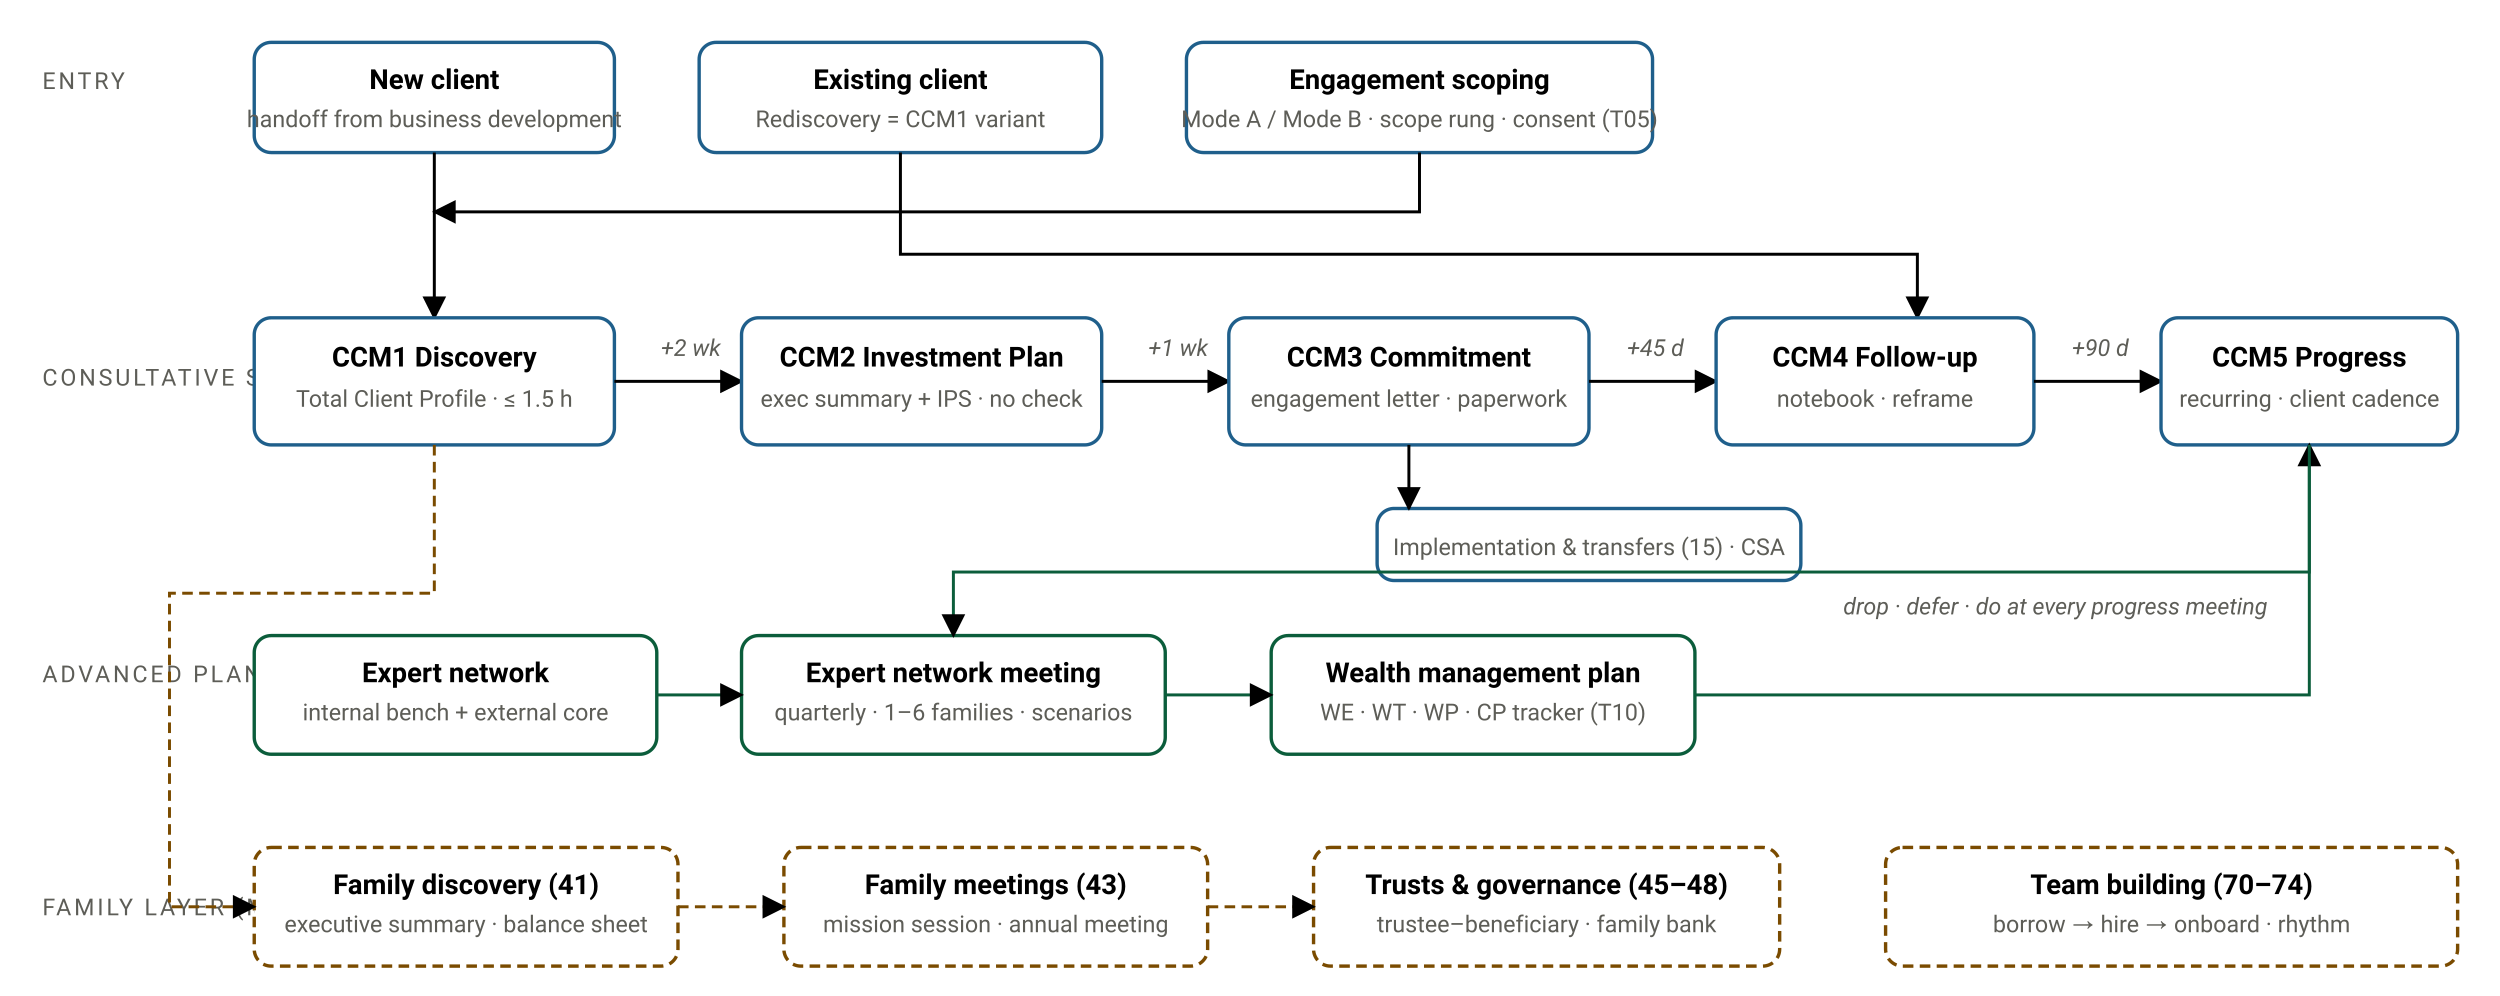
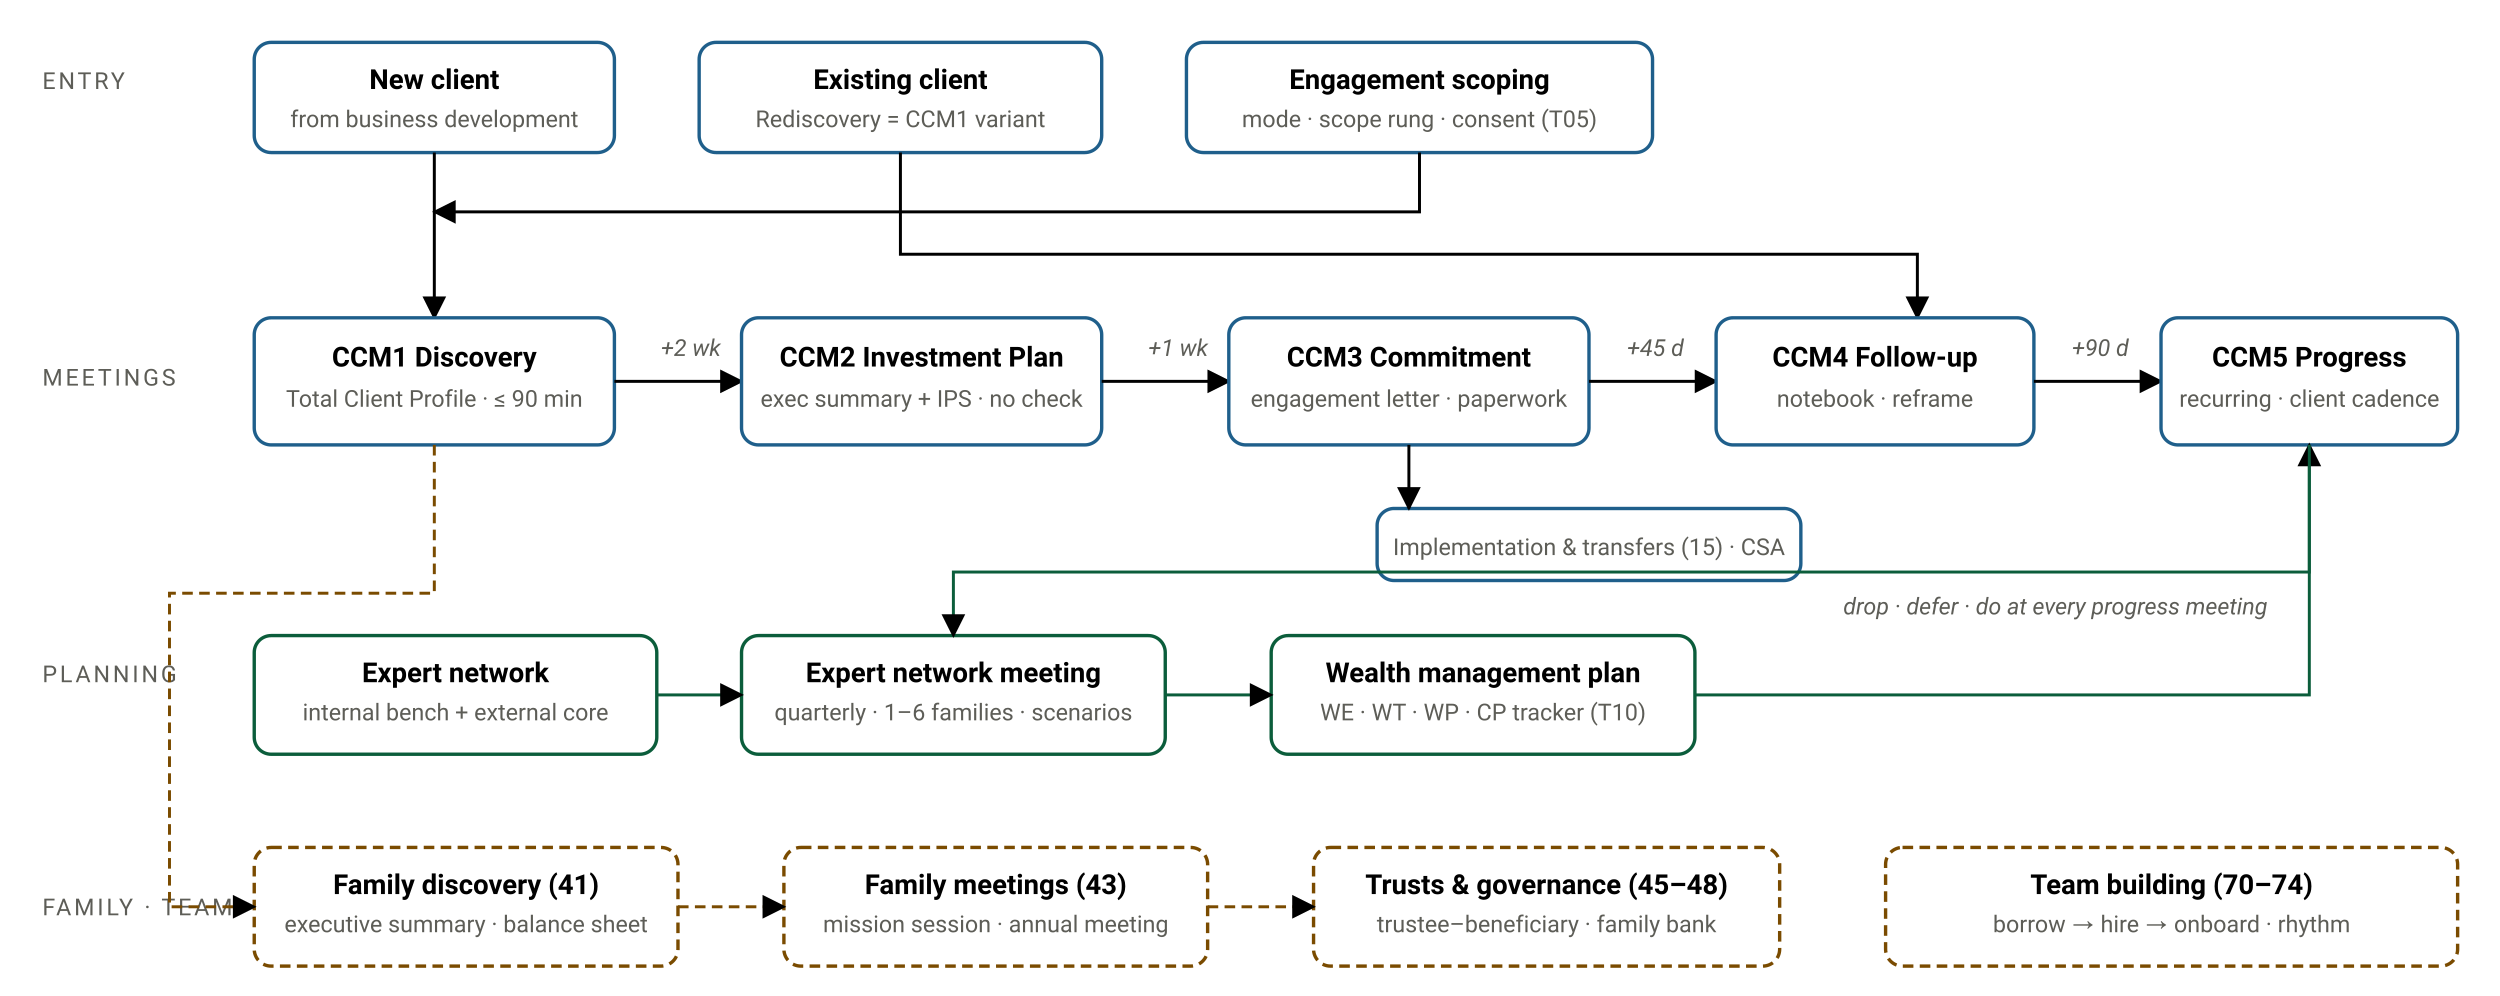
<svg xmlns="http://www.w3.org/2000/svg" xmlns:xlink="http://www.w3.org/1999/xlink" viewBox="0 0 1180 470" role="img" aria-label="Process map: entry paths, the five consultative meetings, the expert-network loop, and the family layer" font-family="-apple-system,Segoe UI,Roboto,Helvetica,Arial,sans-serif" font-size="13">
  <defs>
    <marker id="arr" viewBox="0 0 10 10" refX="9" refY="5" markerWidth="8" markerHeight="8" orient="auto-start-reverse">
      <path d="M0 0L10 5L0 10z" fill="currentColor" />
    </marker>
    <style>
      .box{fill:var(--panel,#fff);stroke:var(--accent,#1f5f8b);stroke-width:1.6}
      .box.fam{stroke:var(--ext,#7a4b00);stroke-dasharray:5 3}
      .box.net{stroke:var(--script,#0b5d3b)}
      .lbl{fill:currentColor;font-weight:600}
      .sub{fill:var(--muted,#5d5d57);font-size:11px}
      .ivl{fill:var(--muted,#5d5d57);font-size:11px;font-style:italic}
      .lane{fill:var(--muted,#5d5d57);font-size:11px;letter-spacing:.12em;text-transform:uppercase}
      .arrow{stroke:currentColor;stroke-width:1.4;fill:none;marker-end:url(#arr)}
      .arrow.loop{stroke:var(--script,#0b5d3b)}
      .arrow.fam{stroke:var(--ext,#7a4b00);stroke-dasharray:5 3}
      a{cursor:pointer}
    </style>
  </defs>
  <text x="20" y="42" class="lane">ENTRY</text>
-   <text x="20" y="182" class="lane">CONSULTATIVE SEQUENCE</text>
-   <text x="20" y="322" class="lane">ADVANCED PLANNING LOOP</text>
-   <text x="20" y="432" class="lane">FAMILY LAYER (MODE A)</text>
+   <text x="20" y="182" class="lane">MEETINGS</text>
+   <text x="20" y="322" class="lane">PLANNING</text>
+   <text x="20" y="432" class="lane">FAMILY · TEAM</text>
  <a xlink:href="#sop-10">
    <rect class="box" x="120" y="20" width="170" height="52" rx="8" />
    <text x="205" y="42" text-anchor="middle" class="lbl">New client</text>
-     <text x="205" y="60" text-anchor="middle" class="sub">handoff from business development</text>
+     <text x="205" y="60" text-anchor="middle" class="sub">from business development</text>
  </a>
  <a xlink:href="#sop-10">
    <rect class="box" x="330" y="20" width="190" height="52" rx="8" />
    <text x="425" y="42" text-anchor="middle" class="lbl">Existing client</text>
    <text x="425" y="60" text-anchor="middle" class="sub">Rediscovery = CCM1 variant</text>
  </a>
  <a xlink:href="#sop-02">
    <rect class="box" x="560" y="20" width="220" height="52" rx="8" />
    <text x="670" y="42" text-anchor="middle" class="lbl">Engagement scoping</text>
-     <text x="670" y="60" text-anchor="middle" class="sub">Mode A / Mode B · scope rung · consent (T05)</text>
+     <text x="670" y="60" text-anchor="middle" class="sub">mode · scope rung · consent (T05)</text>
  </a>
  <path class="arrow" d="M205 72 V150" />
  <path class="arrow" d="M425 72 V120 H905 V150" />
  <path class="arrow" d="M670 72 V100 H205" />
  <a xlink:href="#sop-10">
    <rect class="box" x="120" y="150" width="170" height="60" rx="8" />
    <text x="205" y="173" text-anchor="middle" class="lbl">CCM1 Discovery</text>
-     <text x="205" y="192" text-anchor="middle" class="sub">Total Client Profile · ≤ 1.5 h</text>
+     <text x="205" y="192" text-anchor="middle" class="sub">Total Client Profile · ≤ 90 min</text>
  </a>
  <text x="312" y="168" class="ivl">+2 wk</text>
  <path class="arrow" d="M290 180 H350" />
  <a xlink:href="#sop-12">
    <rect class="box" x="350" y="150" width="170" height="60" rx="8" />
    <text x="435" y="173" text-anchor="middle" class="lbl">CCM2 Investment Plan</text>
    <text x="435" y="192" text-anchor="middle" class="sub">exec summary + IPS · no check</text>
  </a>
  <text x="542" y="168" class="ivl">+1 wk</text>
  <path class="arrow" d="M520 180 H580" />
  <a xlink:href="#sop-14">
    <rect class="box" x="580" y="150" width="170" height="60" rx="8" />
    <text x="665" y="173" text-anchor="middle" class="lbl">CCM3 Commitment</text>
    <text x="665" y="192" text-anchor="middle" class="sub">engagement letter · paperwork</text>
  </a>
  <text x="768" y="168" class="ivl">+45 d</text>
  <path class="arrow" d="M750 180 H810" />
  <a xlink:href="#sop-16">
    <rect class="box" x="810" y="150" width="150" height="60" rx="8" />
    <text x="885" y="173" text-anchor="middle" class="lbl">CCM4 Follow-up</text>
    <text x="885" y="192" text-anchor="middle" class="sub">notebook · reframe</text>
  </a>
  <text x="978" y="168" class="ivl">+90 d</text>
  <path class="arrow" d="M960 180 H1020" />
  <a xlink:href="#sop-20">
    <rect class="box" x="1020" y="150" width="140" height="60" rx="8" />
    <text x="1090" y="173" text-anchor="middle" class="lbl">CCM5 Progress</text>
    <text x="1090" y="192" text-anchor="middle" class="sub">recurring · client cadence</text>
  </a>
  <a xlink:href="#sop-15">
    <rect class="box" x="650" y="240" width="200" height="34" rx="8" />
    <text x="750" y="262" text-anchor="middle" class="sub">Implementation &amp; transfers (15) · CSA</text>
  </a>
  <path class="arrow" d="M665 210 V240" />
  <a xlink:href="#sop-32">
    <rect class="box net" x="350" y="300" width="200" height="56" rx="8" />
    <text x="450" y="322" text-anchor="middle" class="lbl">Expert network meeting</text>
    <text x="450" y="340" text-anchor="middle" class="sub">quarterly · 1–6 families · scenarios</text>
  </a>
  <a xlink:href="#sop-30">
    <rect class="box net" x="600" y="300" width="200" height="56" rx="8" />
    <text x="700" y="322" text-anchor="middle" class="lbl">Wealth management plan</text>
    <text x="700" y="340" text-anchor="middle" class="sub">WE · WT · WP · CP tracker (T10)</text>
  </a>
  <a xlink:href="#sop-31">
    <rect class="box net" x="120" y="300" width="190" height="56" rx="8" />
    <text x="215" y="322" text-anchor="middle" class="lbl">Expert network</text>
    <text x="215" y="340" text-anchor="middle" class="sub">internal bench + external core</text>
  </a>
  <path class="arrow loop" d="M310 328 H350" />
  <path class="arrow loop" d="M550 328 H600" />
  <path class="arrow loop" d="M800 328 H1090 V210" />
  <path class="arrow loop" d="M1090 210 V270 H450 V300" style="marker-end:url(#arr)" />
  <text x="870" y="290" class="ivl">drop · defer · do at every progress meeting</text>
  <a xlink:href="#sop-41">
    <rect class="box fam" x="120" y="400" width="200" height="56" rx="8" />
    <text x="220" y="422" text-anchor="middle" class="lbl">Family discovery (41)</text>
    <text x="220" y="440" text-anchor="middle" class="sub">executive summary · balance sheet</text>
  </a>
  <a xlink:href="#sop-43">
    <rect class="box fam" x="370" y="400" width="200" height="56" rx="8" />
    <text x="470" y="422" text-anchor="middle" class="lbl">Family meetings (43)</text>
    <text x="470" y="440" text-anchor="middle" class="sub">mission session · annual meeting</text>
  </a>
  <a xlink:href="#sop-46">
    <rect class="box fam" x="620" y="400" width="220" height="56" rx="8" />
    <text x="730" y="422" text-anchor="middle" class="lbl">Trusts &amp; governance (45–48)</text>
    <text x="730" y="440" text-anchor="middle" class="sub">trustee–beneficiary · family bank</text>
  </a>
  <a xlink:href="#sop-70">
    <rect class="box fam" x="890" y="400" width="270" height="56" rx="8" />
    <text x="1025" y="422" text-anchor="middle" class="lbl">Team building (70–74)</text>
    <text x="1025" y="440" text-anchor="middle" class="sub">borrow → hire → onboard · rhythm</text>
  </a>
  <path class="arrow fam" d="M205 210 V280 H80 V428 H120" />
  <path class="arrow fam" d="M320 428 H370" />
  <path class="arrow fam" d="M570 428 H620" />
</svg>
